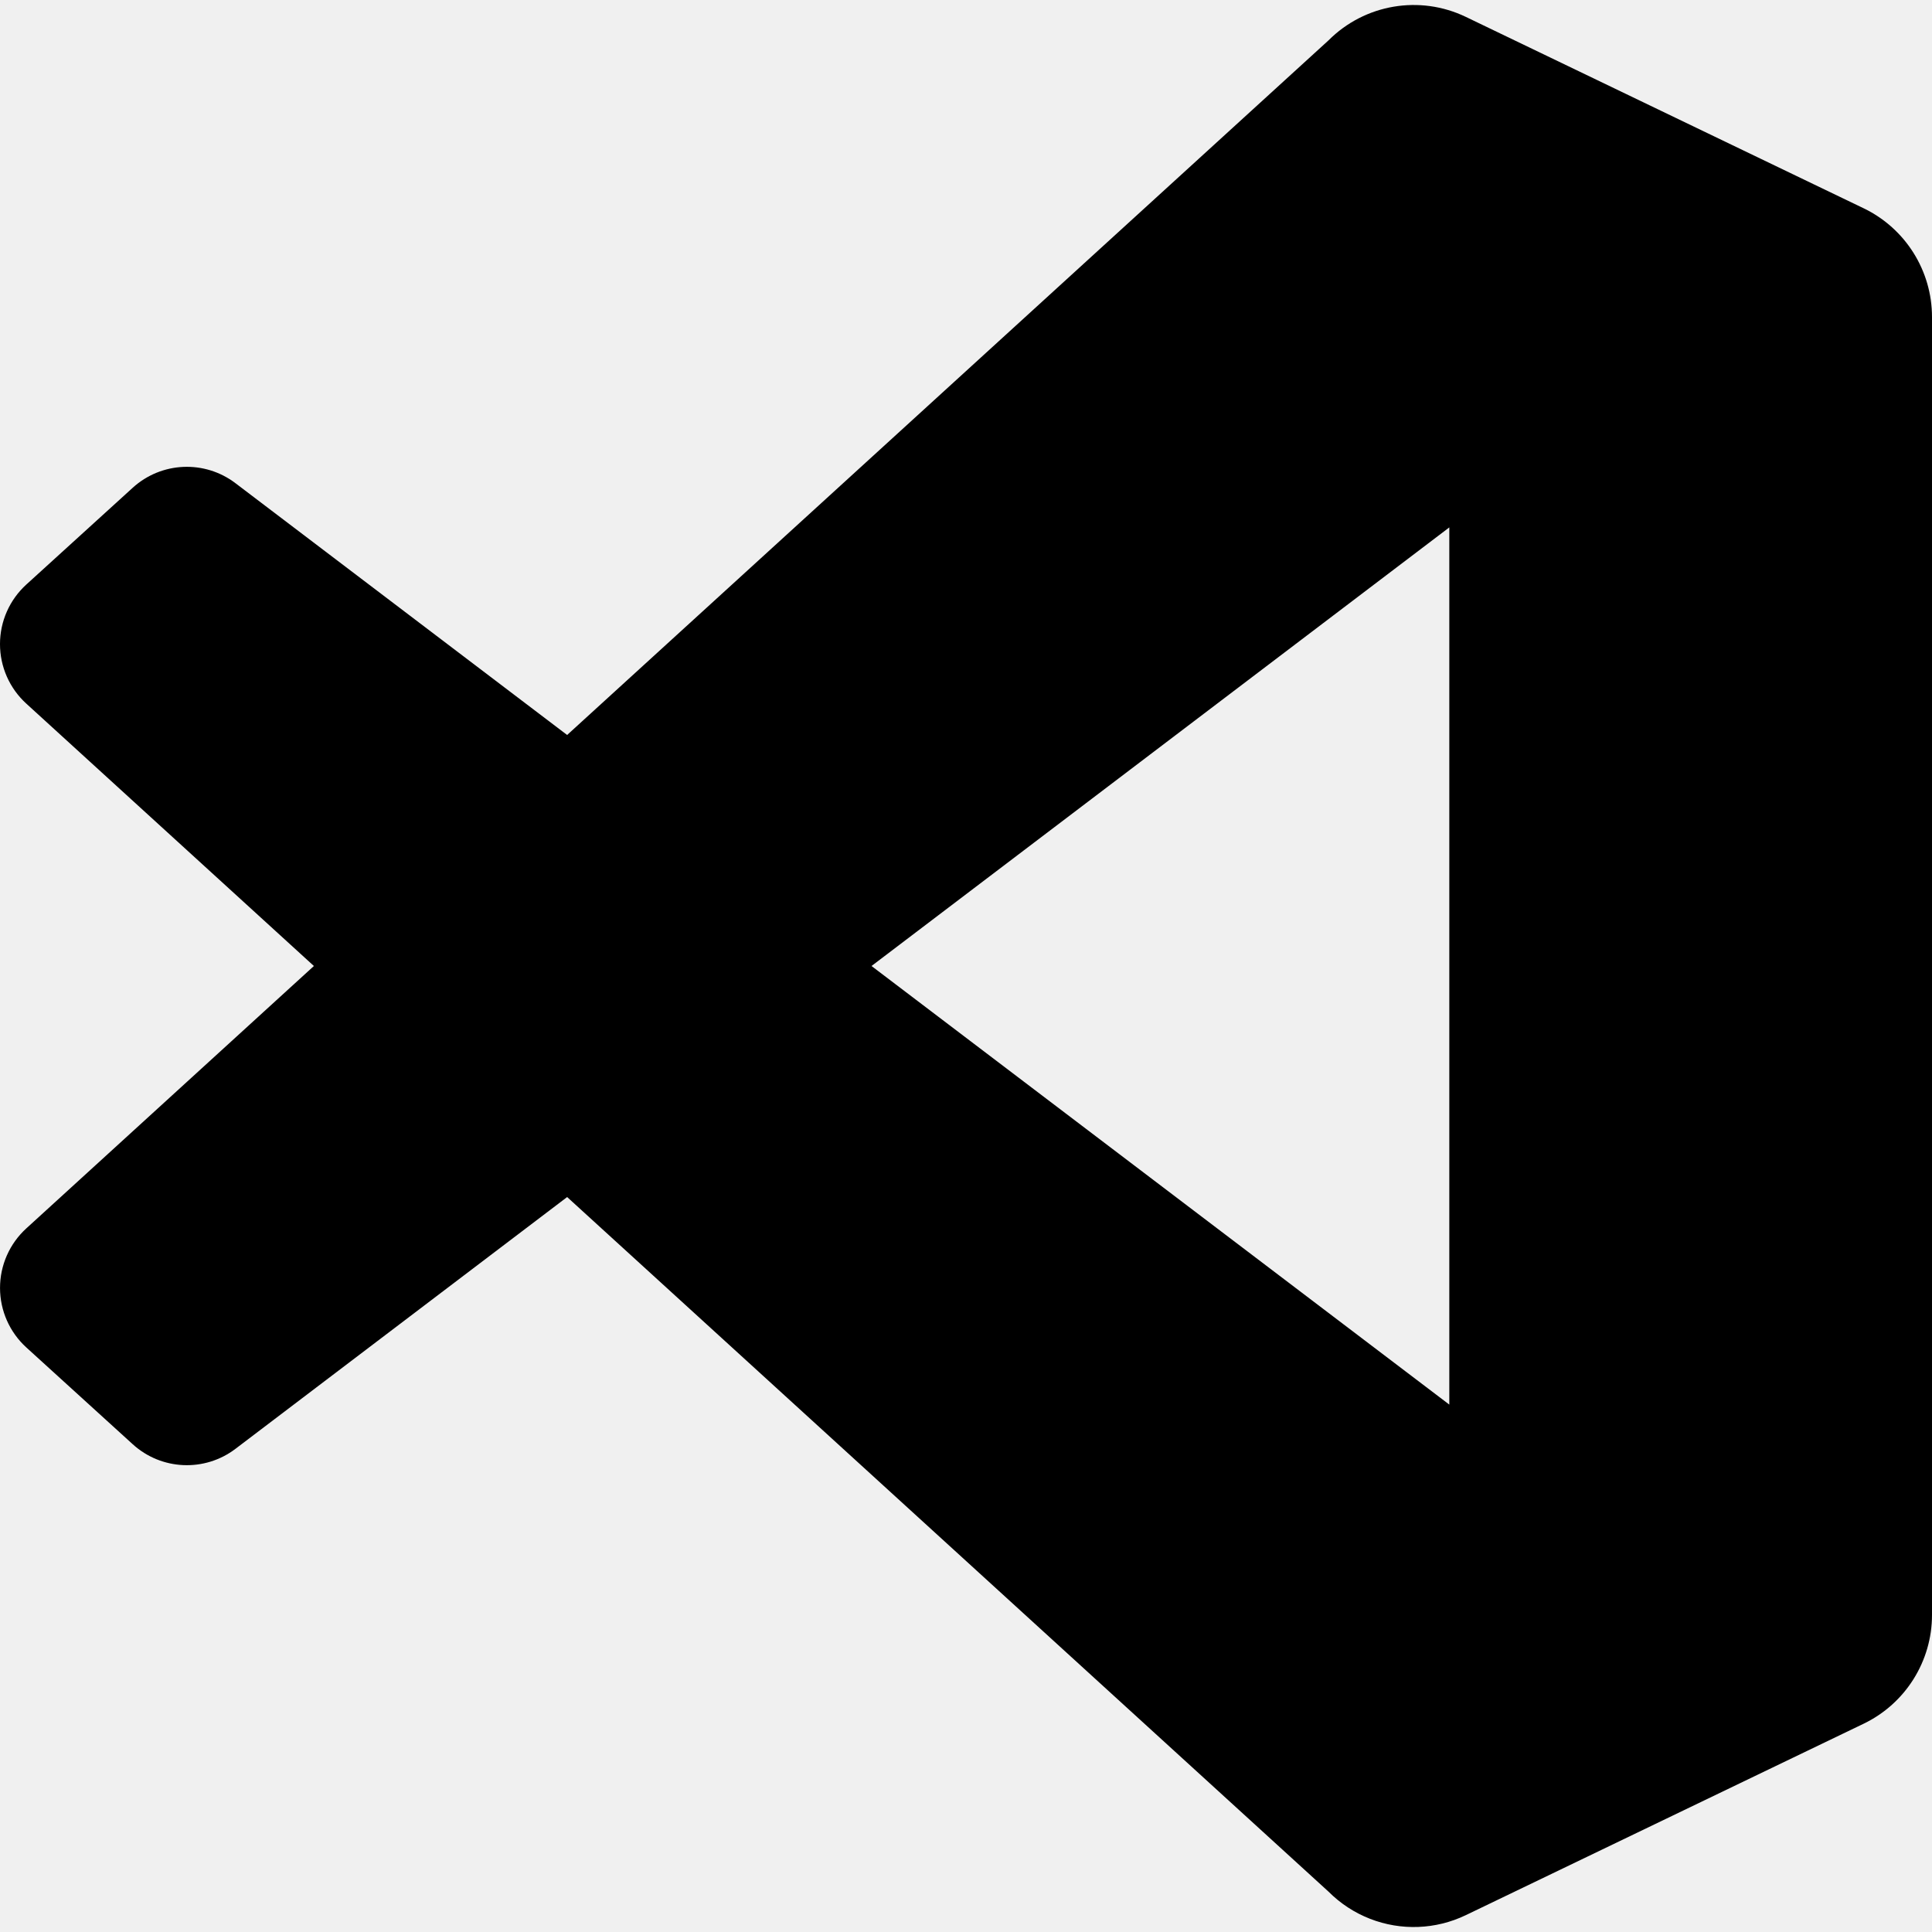
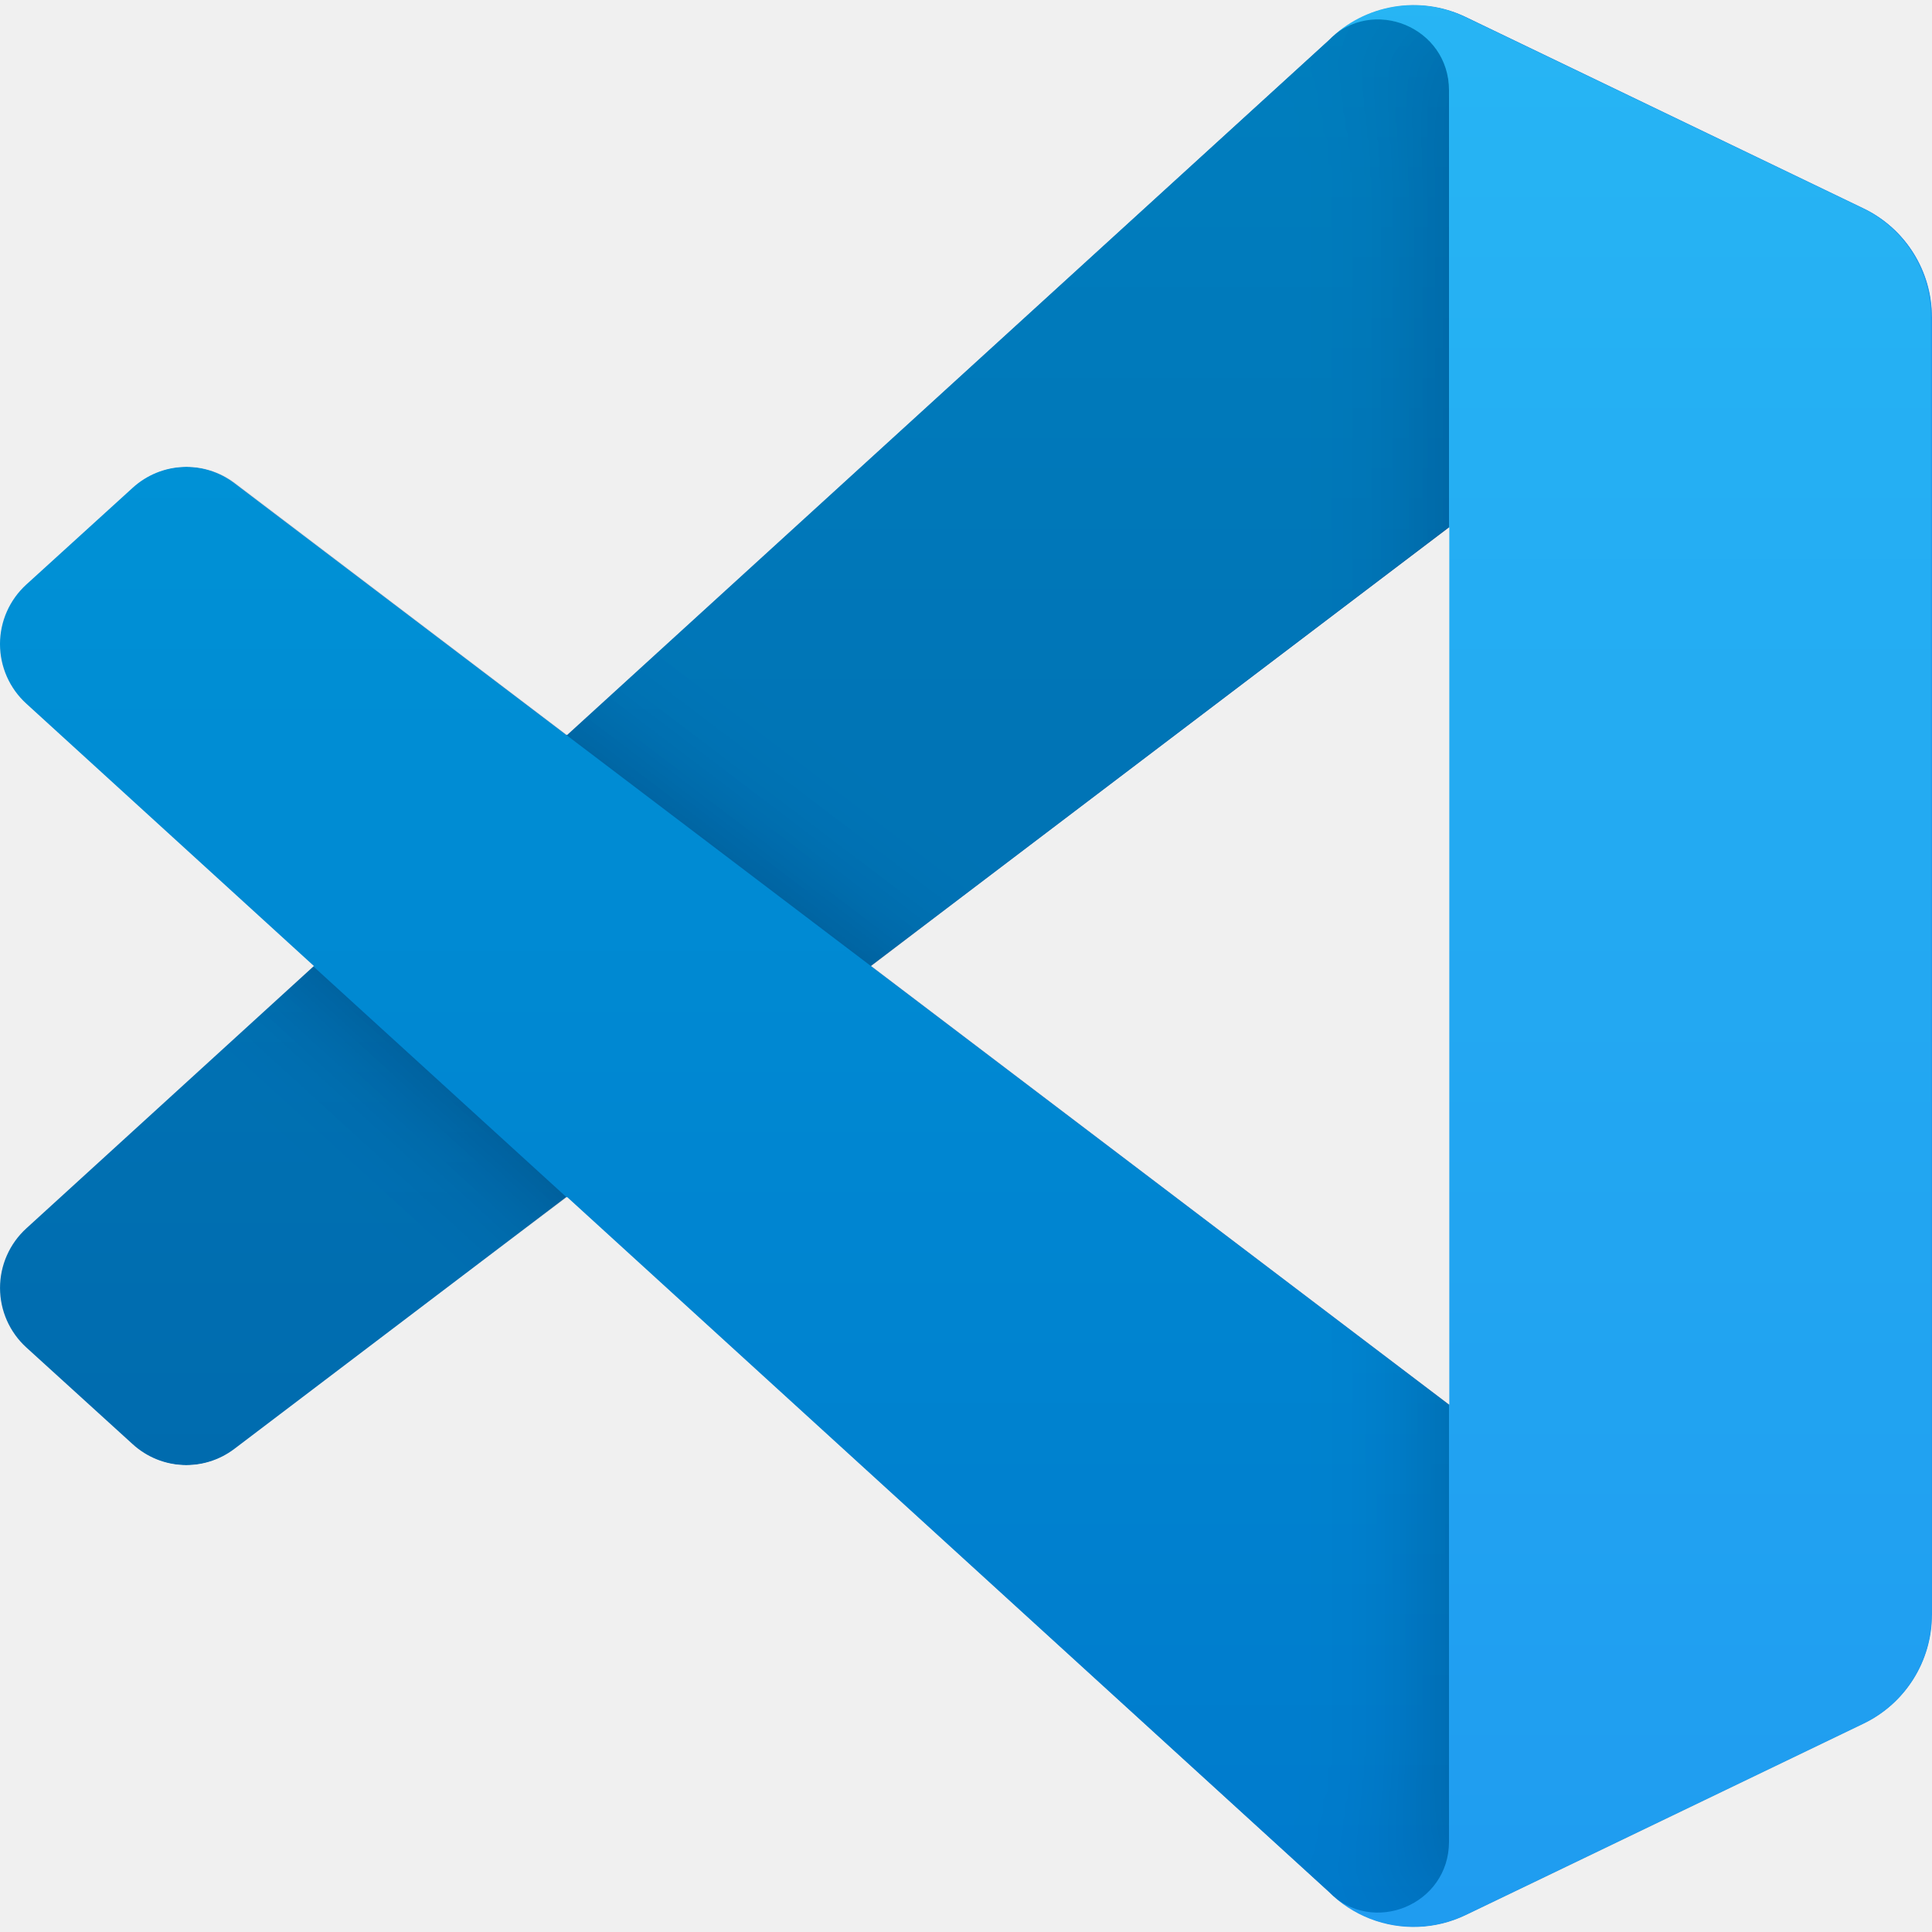
<svg viewBox="0 0 128 128">
-   <path fill-rule="evenodd" d="M90.767 127.126a7.968 7.968 0 0 0 6.35-.244l26.353-12.681a8 8 0 0 0 4.53-7.209V21.009a8 8 0 0 0-4.53-7.21L97.117 1.12a7.97 7.97 0 0 0-9.093 1.548l-50.45 46.026L15.6 32.013a5.328 5.328 0 0 0-6.807.302l-7.048 6.411a5.335 5.335 0 0 0-.006 7.888L20.796 64 1.74 81.387a5.336 5.336 0 0 0 .006 7.887l7.048 6.411a5.327 5.327 0 0 0 6.807.303l21.974-16.68 50.45 46.025a7.96 7.96 0 0 0 2.743 1.793Zm5.252-92.183L57.74 64l38.28 29.058V34.943Z" clip-rule="evenodd" />
+   <mask id="a" width="128" height="128" x="0" y="0" maskUnits="userSpaceOnUse" style="mask-type:alpha">
+     <path fill="#fff" fill-rule="evenodd" d="M90.767 127.126a7.968 7.968 0 0 0 6.35-.244l26.353-12.681a8 8 0 0 0 4.53-7.209V21.009a8 8 0 0 0-4.53-7.21L97.117 1.12a7.97 7.97 0 0 0-9.093 1.548l-50.45 46.026L15.6 32.013a5.328 5.328 0 0 0-6.807.302l-7.048 6.411a5.335 5.335 0 0 0-.006 7.888L20.796 64 1.74 81.387a5.336 5.336 0 0 0 .006 7.887l7.048 6.411a5.327 5.327 0 0 0 6.807.303l21.974-16.68 50.45 46.025a7.96 7.96 0 0 0 2.743 1.793Zm5.252-92.183L57.74 64l38.28 29.058V34.943Z" clip-rule="evenodd" />
+   </mask>
+   <g mask="url(#a)">
+     <path fill="#0065A9" d="M123.471 13.82 97.097 1.12A7.973 7.973 0 0 0 88 2.668L1.662 81.387a5.333 5.333 0 0 0 .006 7.887l7.052 6.411a5.333 5.333 0 0 0 6.811.303l103.971-78.875c3.488-2.646 8.498-.158 8.498 4.22v-.306a8.001 8.001 0 0 0-4.529-7.208Z" />
+     <g filter="url(#b)">
+       <path fill="#007ACC" d="m123.471 114.181-26.374 12.698A7.973 7.973 0 0 1 88 125.333L1.662 46.613a5.333 5.333 0 0 1 .006-7.887l7.052-6.411a5.333 5.333 0 0 1 6.811-.303l103.971 78.874c3.488 2.647 8.498.159 8.498-4.219v.306a8.001 8.001 0 0 1-4.529 7.208Z" />
+     </g>
+     <g filter="url(#c)">
+       <path fill="#1F9CF0" d="M97.098 126.882A7.977 7.977 0 0 1 88 125.333c2.952 2.952 8 .861 8-3.314V5.98c0-4.175-5.048-6.266-8-3.313a7.977 7.977 0 0 1 9.098-1.549L123.467 13.8A8 8 0 0 1 128 21.01v85.982a8 8 0 0 1-4.533 7.21l-26.369 12.681Z" />
+     </g>
+     <path fill="url(#d)" fill-rule="evenodd" d="M90.69 127.126a7.968 7.968 0 0 0 6.349-.244l26.353-12.681a8 8 0 0 0 4.53-7.21V21.009a8 8 0 0 0-4.53-7.21L97.039 1.12a7.97 7.97 0 0 0-9.093 1.548l-50.45 46.026-21.974-16.68a5.328 5.328 0 0 0-6.807.302l-7.048 6.411a5.336 5.336 0 0 0-.006 7.888L20.718 64 1.662 81.386a5.335 5.335 0 0 0 .006 7.888l7.048 6.411a5.328 5.328 0 0 0 6.807.303l21.975-16.681 50.45 46.026a7.959 7.959 0 0 0 2.742 1.793Zm5.252-92.184L57.662 64l38.28 29.057V34.943Z" clip-rule="evenodd" opacity="0.25" style="mix-blend-mode:overlay" />
+   </g>
+   <defs>
+     <filter id="b" width="144.744" height="113.408" x="-8.411" y="22.594" color-interpolation-filters="sRGB" filterUnits="userSpaceOnUse">
+       <feFlood flood-opacity="0" result="BackgroundImageFix" />
+       <feColorMatrix in="SourceAlpha" result="hardAlpha" values="0 0 0 0 0 0 0 0 0 0 0 0 0 0 0 0 0 0 127 0" />
+       <feOffset />
+       <feGaussianBlur stdDeviation="4.167" />
+       <feColorMatrix values="0 0 0 0 0 0 0 0 0 0 0 0 0 0 0 0 0 0 0.25 0" />
+       <feBlend in2="BackgroundImageFix" mode="overlay" result="effect1_dropShadow_1_36" />
+       <feBlend in="SourceGraphic" in2="effect1_dropShadow_1_36" result="shape" />
+     </filter>
+     <filter id="c" width="56.667" height="144.007" x="79.667" y="-8.004" color-interpolation-filters="sRGB" filterUnits="userSpaceOnUse">
+       <feFlood flood-opacity="0" result="BackgroundImageFix" />
+       <feColorMatrix in="SourceAlpha" result="hardAlpha" values="0 0 0 0 0 0 0 0 0 0 0 0 0 0 0 0 0 0 127 0" />
+       <feOffset />
+       <feGaussianBlur stdDeviation="4.167" />
+       <feColorMatrix values="0 0 0 0 0 0 0 0 0 0 0 0 0 0 0 0 0 0 0.25 0" />
+       <feBlend in2="BackgroundImageFix" mode="overlay" result="effect1_dropShadow_1_36" />
+       <feBlend in="SourceGraphic" in2="effect1_dropShadow_1_36" result="shape" />
+     </filter>
+     <linearGradient id="d" x1="63.922" x2="63.922" y1="0.33" y2="127.67" gradientUnits="userSpaceOnUse">
+       <stop stop-color="#fff" />
+       <stop offset="1" stop-color="#fff" stop-opacity="0" />
+     </linearGradient>
+   </defs>
</svg>
